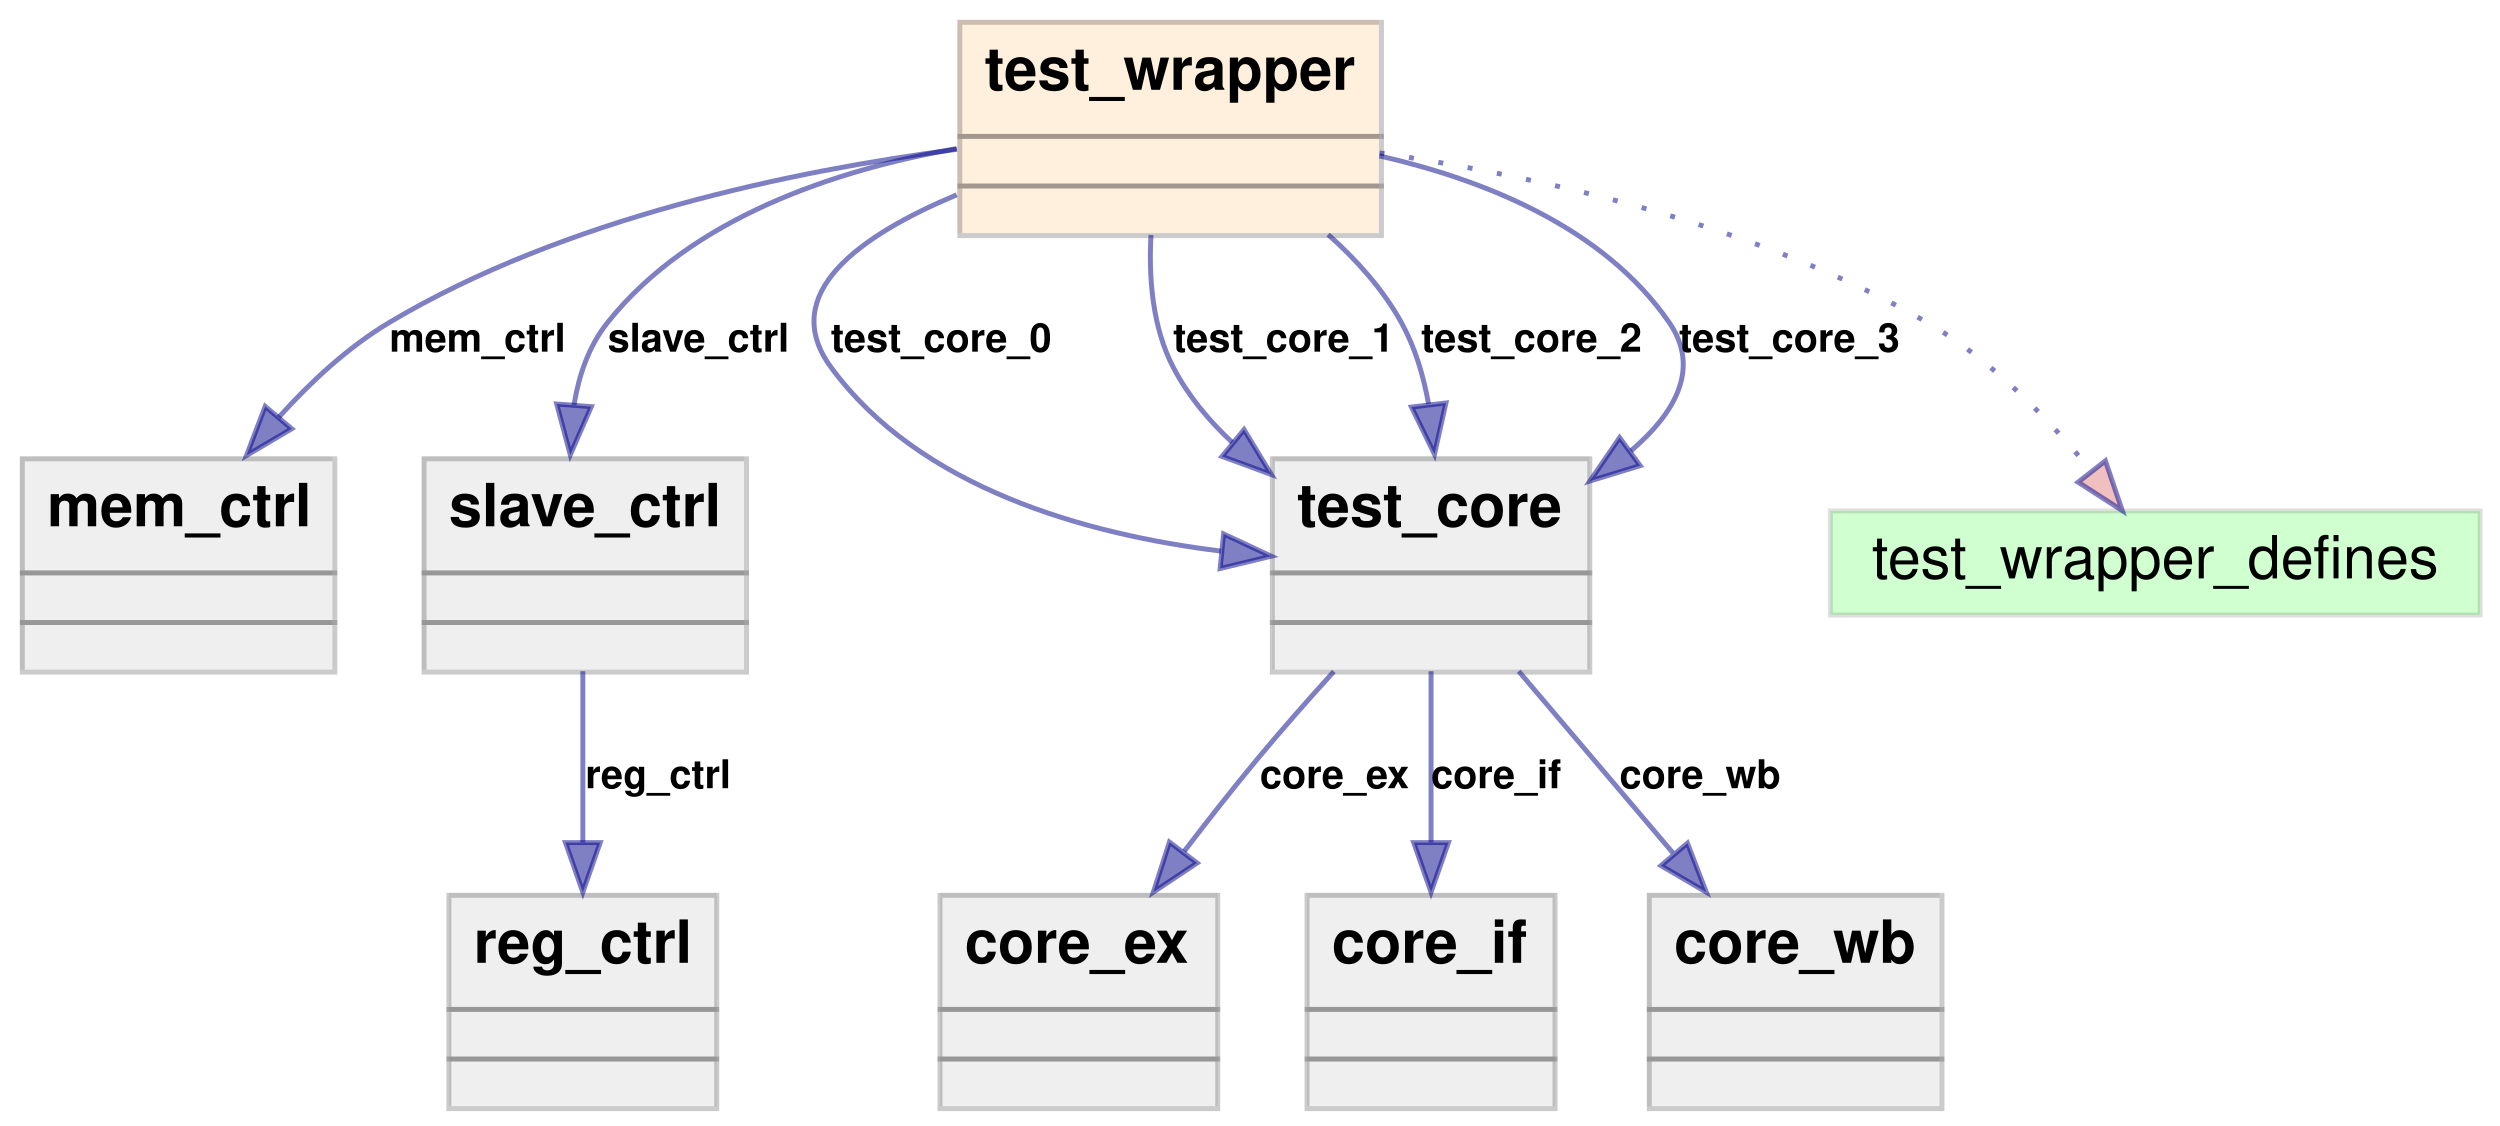
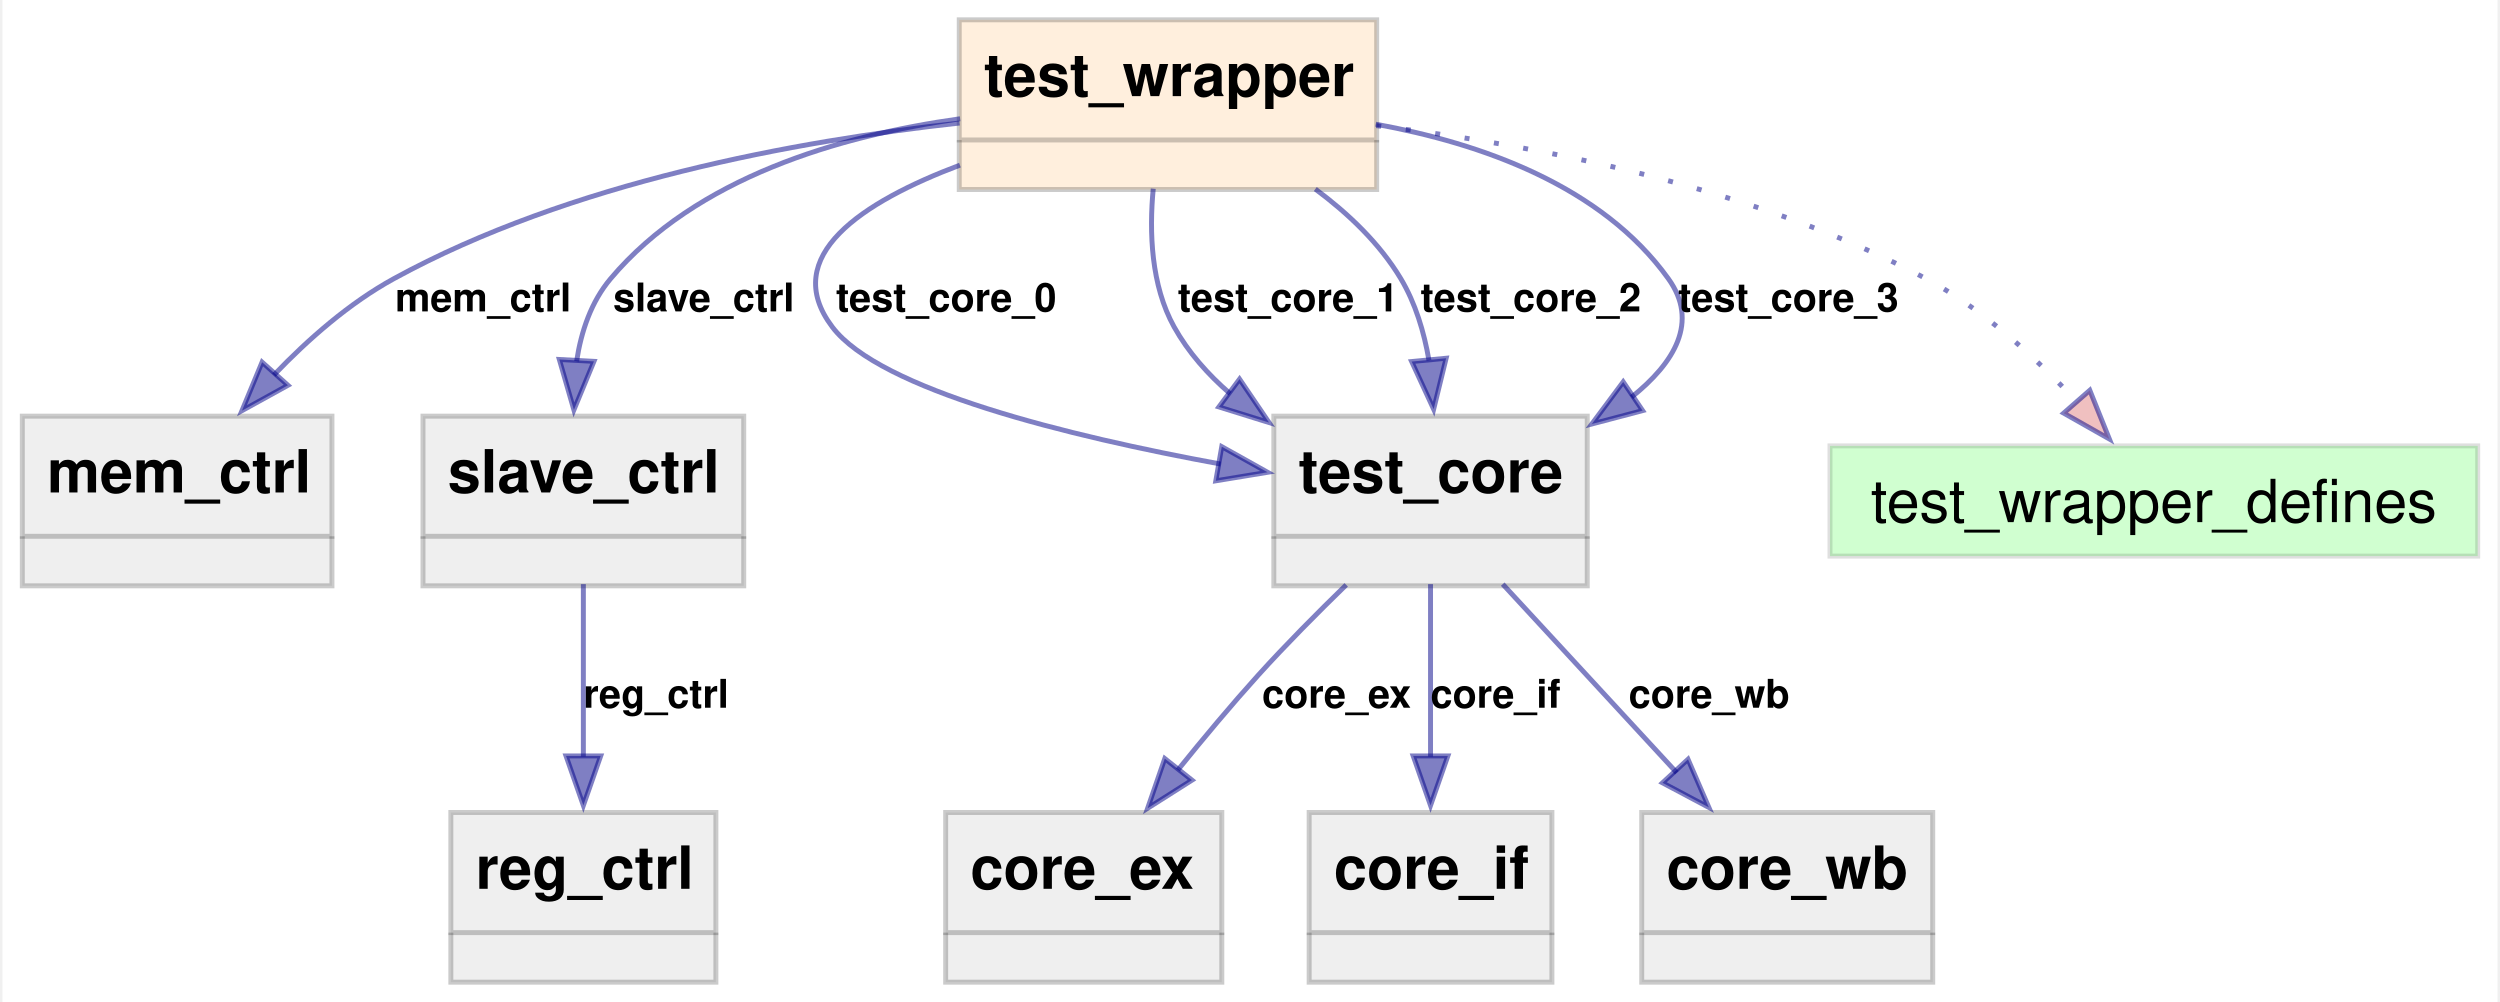
- <svg xmlns="http://www.w3.org/2000/svg" xmlns:xlink="http://www.w3.org/1999/xlink" width="504pt" height="227pt" viewBox="0.00 0.00 504.00 227.00">
-   <g id="graph0" class="graph" transform="scale(1 1) rotate(0) translate(4 223)">
-     <polygon fill="white" stroke="transparent" points="-4,4 -4,-223 500,-223 500,4 -4,4" />
+ <svg xmlns="http://www.w3.org/2000/svg" xmlns:xlink="http://www.w3.org/1999/xlink" width="504pt" height="202pt" viewBox="0.00 0.00 503.62 202.25">
+   <g id="graph0" class="graph" transform="scale(1 1) rotate(0) translate(4 198.25)">
+     <polygon fill="white" stroke="none" points="-4,4 -4,-198.25 499.62,-198.25 499.62,4 -4,4" />
    <g id="node1" class="node">
      <g id="a_node1">
-         <a xlink:href="html/mem_ctrl.html" xlink:title="&lt;TABLE&gt;" target="_MEM_CTRL">
-           <polygon fill="#000000" fill-opacity="0.063" stroke="transparent" points="63,-131 0,-131 0,-88 63,-88 63,-131" />
-           <polygon fill="none" stroke="#000000" stroke-opacity="0.204" points="0.5,-107.5 0.5,-130.5 63.5,-130.5 63.5,-107.5 0.5,-107.5" />
-           <text text-anchor="start" x="5.5" y="-116.9" font-family="Helvetica,Arial,sans-serif" font-weight="bold" font-size="12.00">mem_ctrl</text>
-           <polygon fill="none" stroke="#000000" stroke-opacity="0.204" points="0.5,-97.5 0.5,-107.5 63.5,-107.5 63.5,-97.5 0.5,-97.5" />
-           <polygon fill="none" stroke="#000000" stroke-opacity="0.204" points="0.5,-87.5 0.5,-97.5 63.5,-97.5 63.5,-87.5 0.5,-87.5" />
+         <a xlink:href="html/mem_ctrl.sv.html" xlink:title="mem_ctrl" target="mem_ctrl.sv">
+           <polygon fill="#000000" fill-opacity="0.063" stroke="none" points="62.5,-114.25 0,-114.25 0,-80 62.5,-80 62.5,-114.25" />
+           <polygon fill="none" stroke="#000000" stroke-opacity="0.204" points="0,-90 0,-114.25 62.5,-114.25 62.5,-90 0,-90" />
+           <text text-anchor="start" x="5" y="-98.85" font-family="Helvetica,Arial,sans-serif" font-weight="bold" font-size="12.00">mem_ctrl</text>
+           <polyline fill="none" stroke="#000000" stroke-opacity="0.204" points="0,-90 0,-80 62.5,-80 62.5,-90" />
        </a>
      </g>
    </g>
    <g id="node2" class="node">
      <g id="a_node2">
-         <a xlink:href="html/reg_ctrl.html" xlink:title="&lt;TABLE&gt;" target="_REG_CTRL">
-           <polygon fill="#000000" fill-opacity="0.063" stroke="transparent" points="140.5,-43 86.5,-43 86.5,0 140.5,0 140.5,-43" />
-           <polygon fill="none" stroke="#000000" stroke-opacity="0.204" points="86.5,-19.5 86.5,-42.5 140.5,-42.5 140.5,-19.5 86.5,-19.5" />
-           <text text-anchor="start" x="91.5" y="-28.9" font-family="Helvetica,Arial,sans-serif" font-weight="bold" font-size="12.00">reg_ctrl</text>
-           <polygon fill="none" stroke="#000000" stroke-opacity="0.204" points="86.5,-9.5 86.5,-19.5 140.5,-19.5 140.5,-9.5 86.5,-9.5" />
-           <polygon fill="none" stroke="#000000" stroke-opacity="0.204" points="86.5,0.5 86.5,-9.5 140.5,-9.5 140.5,0.5 86.5,0.5" />
+         <a xlink:href="html/reg_ctrl.sv.html" xlink:title="reg_ctrl" target="reg_ctrl.sv">
+           <polygon fill="#000000" fill-opacity="0.063" stroke="none" points="140,-34.25 86.5,-34.25 86.5,0 140,0 140,-34.25" />
+           <polygon fill="none" stroke="#000000" stroke-opacity="0.204" points="86.5,-10 86.5,-34.25 140,-34.25 140,-10 86.5,-10" />
+           <text text-anchor="start" x="91.5" y="-18.85" font-family="Helvetica,Arial,sans-serif" font-weight="bold" font-size="12.00">reg_ctrl</text>
+           <polyline fill="none" stroke="#000000" stroke-opacity="0.204" points="86.5,-10 86.5,0 140,0 140,-10" />
        </a>
      </g>
    </g>
    <g id="node3" class="node">
      <g id="a_node3">
-         <a xlink:href="html/slave_ctrl.html" xlink:title="&lt;TABLE&gt;" target="_SLAVE_CTRL">
-           <polygon fill="#000000" fill-opacity="0.063" stroke="transparent" points="146,-131 81,-131 81,-88 146,-88 146,-131" />
-           <polygon fill="none" stroke="#000000" stroke-opacity="0.204" points="81.5,-107.5 81.5,-130.5 146.5,-130.5 146.5,-107.5 81.5,-107.5" />
-           <text text-anchor="start" x="86.5" y="-116.9" font-family="Helvetica,Arial,sans-serif" font-weight="bold" font-size="12.00">slave_ctrl</text>
-           <polygon fill="none" stroke="#000000" stroke-opacity="0.204" points="81.5,-97.5 81.5,-107.5 146.5,-107.5 146.5,-97.5 81.5,-97.5" />
-           <polygon fill="none" stroke="#000000" stroke-opacity="0.204" points="81.5,-87.5 81.5,-97.5 146.5,-97.5 146.5,-87.5 81.5,-87.5" />
+         <a xlink:href="html/slave_ctrl.sv.html" xlink:title="slave_ctrl" target="slave_ctrl.sv">
+           <polygon fill="#000000" fill-opacity="0.063" stroke="none" points="145.62,-114.25 80.88,-114.25 80.88,-80 145.62,-80 145.62,-114.25" />
+           <polygon fill="none" stroke="#000000" stroke-opacity="0.204" points="80.88,-90 80.88,-114.25 145.62,-114.25 145.62,-90 80.88,-90" />
+           <text text-anchor="start" x="85.88" y="-98.85" font-family="Helvetica,Arial,sans-serif" font-weight="bold" font-size="12.00">slave_ctrl</text>
+           <polyline fill="none" stroke="#000000" stroke-opacity="0.204" points="80.88,-90 80.88,-80 145.62,-80 145.62,-90" />
        </a>
      </g>
    </g>
    <g id="edge1" class="edge">
-       <path fill="none" stroke="#000088" stroke-opacity="0.502" d="M113.5,-87.68C113.5,-77.33 113.5,-64.62 113.5,-53.17" />
-       <polygon fill="#000088" fill-opacity="0.502" stroke="#000088" stroke-opacity="0.502" points="117,-53.13 113.5,-43.13 110,-53.13 117,-53.13" />
-       <text text-anchor="start" x="114" y="-64.1" font-family="Helvetica,Arial,sans-serif" font-weight="bold" font-size="8.00">reg_ctrl</text>
+       <path fill="none" stroke="#000088" stroke-opacity="0.502" d="M113.25,-80.34C113.25,-70.36 113.25,-57.2 113.25,-45.55" />
+       <polygon fill="#000088" fill-opacity="0.502" stroke="#000088" stroke-opacity="0.502" points="116.75,-45.67 113.25,-35.67 109.75,-45.67 116.75,-45.67" />
+       <text text-anchor="start" x="113.25" y="-55.4" font-family="Helvetica,Arial,sans-serif" font-weight="bold" font-size="8.00">reg_ctrl</text>
    </g>
    <g id="node4" class="node">
      <g id="a_node4">
-         <a xlink:href="html/core_ex.html" xlink:title="&lt;TABLE&gt;" target="_CORE_EX">
-           <polygon fill="#000000" fill-opacity="0.063" stroke="transparent" points="241.5,-43 185.5,-43 185.5,0 241.5,0 241.5,-43" />
-           <polygon fill="none" stroke="#000000" stroke-opacity="0.204" points="185.5,-19.5 185.5,-42.5 241.5,-42.5 241.5,-19.5 185.5,-19.5" />
-           <text text-anchor="start" x="190.5" y="-28.9" font-family="Helvetica,Arial,sans-serif" font-weight="bold" font-size="12.00">core_ex</text>
-           <polygon fill="none" stroke="#000000" stroke-opacity="0.204" points="185.5,-9.5 185.5,-19.5 241.5,-19.5 241.5,-9.5 185.5,-9.5" />
-           <polygon fill="none" stroke="#000000" stroke-opacity="0.204" points="185.5,0.5 185.5,-9.5 241.5,-9.5 241.5,0.5 185.5,0.5" />
+         <a xlink:href="html/core_ex.sv.html" xlink:title="core_ex" target="core_ex.sv">
+           <polygon fill="#000000" fill-opacity="0.063" stroke="none" points="242.12,-34.25 186.38,-34.25 186.38,0 242.12,0 242.12,-34.25" />
+           <polygon fill="none" stroke="#000000" stroke-opacity="0.204" points="186.38,-10 186.38,-34.25 242.12,-34.25 242.12,-10 186.38,-10" />
+           <text text-anchor="start" x="191.38" y="-18.85" font-family="Helvetica,Arial,sans-serif" font-weight="bold" font-size="12.00">core_ex</text>
+           <polyline fill="none" stroke="#000000" stroke-opacity="0.204" points="186.38,-10 186.38,0 242.12,0 242.12,-10" />
        </a>
      </g>
    </g>
    <g id="node5" class="node">
      <g id="a_node5">
-         <a xlink:href="html/core_if.html" xlink:title="&lt;TABLE&gt;" target="_CORE_IF">
-           <polygon fill="#000000" fill-opacity="0.063" stroke="transparent" points="309.5,-43 259.5,-43 259.5,0 309.5,0 309.5,-43" />
-           <polygon fill="none" stroke="#000000" stroke-opacity="0.204" points="259.5,-19.5 259.5,-42.5 309.5,-42.5 309.5,-19.5 259.5,-19.5" />
-           <text text-anchor="start" x="264.5" y="-28.9" font-family="Helvetica,Arial,sans-serif" font-weight="bold" font-size="12.00">core_if</text>
-           <polygon fill="none" stroke="#000000" stroke-opacity="0.204" points="259.5,-9.5 259.5,-19.5 309.5,-19.5 309.5,-9.5 259.5,-9.5" />
-           <polygon fill="none" stroke="#000000" stroke-opacity="0.204" points="259.5,0.5 259.5,-9.5 309.5,-9.5 309.5,0.5 259.5,0.5" />
+         <a xlink:href="html/core_if.sv.html" xlink:title="core_if" target="core_if.sv">
+           <polygon fill="#000000" fill-opacity="0.063" stroke="none" points="308.75,-34.25 259.75,-34.25 259.75,0 308.75,0 308.75,-34.25" />
+           <polygon fill="none" stroke="#000000" stroke-opacity="0.204" points="259.75,-10 259.75,-34.25 308.75,-34.25 308.75,-10 259.75,-10" />
+           <text text-anchor="start" x="264.75" y="-18.85" font-family="Helvetica,Arial,sans-serif" font-weight="bold" font-size="12.00">core_if</text>
+           <polyline fill="none" stroke="#000000" stroke-opacity="0.204" points="259.75,-10 259.75,0 308.75,0 308.75,-10" />
        </a>
      </g>
    </g>
    <g id="node6" class="node">
      <g id="a_node6">
-         <a xlink:href="html/core_wb.html" xlink:title="&lt;TABLE&gt;" target="_CORE_WB">
-           <polygon fill="#000000" fill-opacity="0.063" stroke="transparent" points="387,-43 328,-43 328,0 387,0 387,-43" />
-           <polygon fill="none" stroke="#000000" stroke-opacity="0.204" points="328.5,-19.5 328.5,-42.5 387.5,-42.5 387.5,-19.5 328.5,-19.5" />
-           <text text-anchor="start" x="333.5" y="-28.9" font-family="Helvetica,Arial,sans-serif" font-weight="bold" font-size="12.00">core_wb</text>
-           <polygon fill="none" stroke="#000000" stroke-opacity="0.204" points="328.5,-9.5 328.5,-19.5 387.5,-19.5 387.5,-9.5 328.5,-9.5" />
-           <polygon fill="none" stroke="#000000" stroke-opacity="0.204" points="328.5,0.5 328.5,-9.5 387.5,-9.5 387.5,0.5 328.5,0.5" />
+         <a xlink:href="html/core_wb.sv.html" xlink:title="core_wb" target="core_wb.sv">
+           <polygon fill="#000000" fill-opacity="0.063" stroke="none" points="385.62,-34.25 326.88,-34.25 326.88,0 385.62,0 385.62,-34.25" />
+           <polygon fill="none" stroke="#000000" stroke-opacity="0.204" points="326.88,-10 326.88,-34.25 385.62,-34.25 385.62,-10 326.88,-10" />
+           <text text-anchor="start" x="331.88" y="-18.85" font-family="Helvetica,Arial,sans-serif" font-weight="bold" font-size="12.00">core_wb</text>
+           <polyline fill="none" stroke="#000000" stroke-opacity="0.204" points="326.88,-10 326.88,0 385.62,0 385.62,-10" />
        </a>
      </g>
    </g>
    <g id="node7" class="node">
      <g id="a_node7">
-         <a xlink:href="html/test_core.html" xlink:title="&lt;TABLE&gt;" target="_TEST_CORE">
-           <polygon fill="#000000" fill-opacity="0.063" stroke="transparent" points="316.5,-131 252.5,-131 252.5,-88 316.5,-88 316.5,-131" />
-           <polygon fill="none" stroke="#000000" stroke-opacity="0.204" points="252.5,-107.5 252.5,-130.5 316.5,-130.5 316.5,-107.5 252.5,-107.5" />
-           <text text-anchor="start" x="257.5" y="-116.9" font-family="Helvetica,Arial,sans-serif" font-weight="bold" font-size="12.00">test_core</text>
-           <polygon fill="none" stroke="#000000" stroke-opacity="0.204" points="252.5,-97.5 252.5,-107.5 316.5,-107.5 316.5,-97.5 252.5,-97.5" />
-           <polygon fill="none" stroke="#000000" stroke-opacity="0.204" points="252.5,-87.5 252.5,-97.5 316.5,-97.5 316.5,-87.5 252.5,-87.5" />
+         <a xlink:href="html/test_core.sv.html" xlink:title="test_core" target="test_core.sv">
+           <polygon fill="#000000" fill-opacity="0.063" stroke="none" points="315.88,-114.25 252.62,-114.25 252.62,-80 315.88,-80 315.88,-114.25" />
+           <polygon fill="none" stroke="#000000" stroke-opacity="0.204" points="252.62,-90 252.62,-114.25 315.88,-114.25 315.88,-90 252.62,-90" />
+           <text text-anchor="start" x="257.62" y="-98.85" font-family="Helvetica,Arial,sans-serif" font-weight="bold" font-size="12.00">test_core</text>
+           <polyline fill="none" stroke="#000000" stroke-opacity="0.204" points="252.62,-90 252.62,-80 315.88,-80 315.88,-90" />
        </a>
      </g>
    </g>
    <g id="edge2" class="edge">
-       <path fill="none" stroke="#000088" stroke-opacity="0.502" d="M264.9,-87.62C259.78,-81.99 254.35,-75.84 249.5,-70 244.59,-64.09 239.5,-57.61 234.75,-51.39" />
-       <polygon fill="#000088" fill-opacity="0.502" stroke="#000088" stroke-opacity="0.502" points="237.34,-49.02 228.52,-43.15 231.76,-53.24 237.34,-49.02" />
-       <text text-anchor="start" x="250" y="-64.1" font-family="Helvetica,Arial,sans-serif" font-weight="bold" font-size="8.00">core_ex</text>
+       <path fill="none" stroke="#000088" stroke-opacity="0.502" d="M267.23,-80.19C261.46,-74.58 255.06,-68.14 249.5,-62 244.04,-55.96 238.4,-49.21 233.27,-42.85" />
+       <polygon fill="#000088" fill-opacity="0.502" stroke="#000088" stroke-opacity="0.502" points="236.1,-40.78 227.15,-35.11 230.61,-45.13 236.1,-40.78" />
+       <text text-anchor="start" x="250.25" y="-55.4" font-family="Helvetica,Arial,sans-serif" font-weight="bold" font-size="8.00">core_ex</text>
    </g>
    <g id="edge3" class="edge">
-       <path fill="none" stroke="#000088" stroke-opacity="0.502" d="M284.5,-87.68C284.5,-77.33 284.5,-64.62 284.5,-53.17" />
-       <polygon fill="#000088" fill-opacity="0.502" stroke="#000088" stroke-opacity="0.502" points="288,-53.13 284.5,-43.13 281,-53.13 288,-53.13" />
-       <text text-anchor="start" x="284.5" y="-64.1" font-family="Helvetica,Arial,sans-serif" font-weight="bold" font-size="8.00">core_if</text>
+       <path fill="none" stroke="#000088" stroke-opacity="0.502" d="M284.25,-80.34C284.25,-70.36 284.25,-57.2 284.25,-45.55" />
+       <polygon fill="#000088" fill-opacity="0.502" stroke="#000088" stroke-opacity="0.502" points="287.75,-45.67 284.25,-35.67 280.75,-45.67 287.75,-45.67" />
+       <text text-anchor="start" x="284.25" y="-55.4" font-family="Helvetica,Arial,sans-serif" font-weight="bold" font-size="8.00">core_if</text>
    </g>
    <g id="edge4" class="edge">
-       <path fill="none" stroke="#000088" stroke-opacity="0.502" d="M302.17,-87.68C311.5,-76.7 323.08,-63.05 333.23,-51.09" />
-       <polygon fill="#000088" fill-opacity="0.502" stroke="#000088" stroke-opacity="0.502" points="336.19,-53.02 339.99,-43.13 330.85,-48.49 336.19,-53.02" />
-       <text text-anchor="start" x="322.5" y="-64.1" font-family="Helvetica,Arial,sans-serif" font-weight="bold" font-size="8.00">core_wb</text>
+       <path fill="none" stroke="#000088" stroke-opacity="0.502" d="M298.82,-80.34C308.9,-69.42 322.51,-54.67 333.95,-42.28" />
+       <polygon fill="#000088" fill-opacity="0.502" stroke="#000088" stroke-opacity="0.502" points="336.22,-44.99 340.43,-35.27 331.07,-40.24 336.22,-44.99" />
+       <text text-anchor="start" x="324.25" y="-55.4" font-family="Helvetica,Arial,sans-serif" font-weight="bold" font-size="8.00">core_wb</text>
    </g>
    <g id="node8" class="node">
      <g id="a_node8">
-         <a xlink:href="html/test_wrapper.html" xlink:title="&lt;TABLE&gt;" target="_TEST_WRAPPER">
-           <polygon fill="#ff8800" fill-opacity="0.133" stroke="transparent" points="274,-219 189,-219 189,-176 274,-176 274,-219" />
-           <polygon fill="none" stroke="#000000" stroke-opacity="0.204" points="189.5,-195.5 189.5,-218.5 274.5,-218.5 274.5,-195.5 189.5,-195.5" />
-           <text text-anchor="start" x="194.5" y="-204.9" font-family="Helvetica,Arial,sans-serif" font-weight="bold" font-size="12.00">test_wrapper</text>
-           <polygon fill="none" stroke="#000000" stroke-opacity="0.204" points="189.5,-185.5 189.5,-195.5 274.5,-195.5 274.5,-185.5 189.5,-185.5" />
-           <polygon fill="none" stroke="#000000" stroke-opacity="0.204" points="189.5,-175.5 189.5,-185.5 274.5,-185.5 274.5,-175.5 189.5,-175.5" />
+         <a xlink:href="html/test_wrapper.sv.html" xlink:title="test_wrapper" target="test_wrapper.sv">
+           <polygon fill="#ff8800" fill-opacity="0.133" stroke="none" points="273.38,-194.25 189.12,-194.25 189.12,-160 273.38,-160 273.38,-194.25" />
+           <polygon fill="none" stroke="#000000" stroke-opacity="0.204" points="189.12,-170 189.12,-194.25 273.38,-194.25 273.38,-170 189.12,-170" />
+           <text text-anchor="start" x="194.12" y="-178.85" font-family="Helvetica,Arial,sans-serif" font-weight="bold" font-size="12.00">test_wrapper</text>
+           <polyline fill="none" stroke="#000000" stroke-opacity="0.204" points="189.12,-170 189.12,-160 273.38,-160 273.38,-170" />
        </a>
      </g>
    </g>
    <g id="edge5" class="edge">
-       <path fill="none" stroke="#000088" stroke-opacity="0.502" d="M188.94,-192.91C155.81,-188.56 109.69,-178.99 74.5,-158 66.22,-153.06 58.62,-146.02 52.19,-138.87" />
-       <polygon fill="#000088" fill-opacity="0.502" stroke="#000088" stroke-opacity="0.502" points="54.81,-136.56 45.69,-131.17 49.46,-141.07 54.81,-136.56" />
-       <text text-anchor="start" x="74.5" y="-152.1" font-family="Helvetica,Arial,sans-serif" font-weight="bold" font-size="8.00">mem_ctrl</text>
+       <path fill="none" stroke="#000088" stroke-opacity="0.502" d="M189.19,-173.42C156.38,-169.83 110.56,-161.47 75,-142 66.05,-137.1 57.72,-129.8 50.79,-122.56" />
+       <polygon fill="#000088" fill-opacity="0.502" stroke="#000088" stroke-opacity="0.502" points="53.62,-120.48 44.34,-115.36 48.4,-125.15 53.62,-120.48" />
+       <text text-anchor="start" x="75.25" y="-135.4" font-family="Helvetica,Arial,sans-serif" font-weight="bold" font-size="8.00">mem_ctrl</text>
    </g>
    <g id="edge6" class="edge">
-       <path fill="none" stroke="#000088" stroke-opacity="0.502" d="M188.82,-193.05C164.41,-188.73 135.37,-179.14 118.5,-158 114.72,-153.27 112.69,-147.37 111.72,-141.36" />
-       <polygon fill="#000088" fill-opacity="0.502" stroke="#000088" stroke-opacity="0.502" points="115.21,-141.02 110.97,-131.31 108.23,-141.55 115.21,-141.02" />
-       <text text-anchor="start" x="118.5" y="-152.1" font-family="Helvetica,Arial,sans-serif" font-weight="bold" font-size="8.00">slave_ctrl</text>
+       <path fill="none" stroke="#000088" stroke-opacity="0.502" d="M189.3,-174.28C165.04,-170.9 135.98,-162.44 118.75,-142 114.83,-137.35 112.81,-131.38 111.89,-125.34" />
+       <polygon fill="#000088" fill-opacity="0.502" stroke="#000088" stroke-opacity="0.502" points="115.39,-125.31 111.34,-115.51 108.4,-125.69 115.39,-125.31" />
+       <text text-anchor="start" x="119.25" y="-135.4" font-family="Helvetica,Arial,sans-serif" font-weight="bold" font-size="8.00">slave_ctrl</text>
    </g>
    <g id="edge7" class="edge">
-       <path fill="none" stroke="#000088" stroke-opacity="0.502" d="M188.88,-183.72C169.36,-175.57 152.71,-163.76 163.5,-149 181.38,-124.54 214.94,-115.25 242.19,-111.89" />
-       <polygon fill="#000088" fill-opacity="0.502" stroke="#000088" stroke-opacity="0.502" points="242.68,-115.36 252.28,-110.87 241.98,-108.39 242.68,-115.36" />
-       <text text-anchor="start" x="163.5" y="-152.1" font-family="Helvetica,Arial,sans-serif" font-weight="bold" font-size="8.00">test_core_0</text>
+       <path fill="none" stroke="#000088" stroke-opacity="0.502" d="M189.26,-164.92C169.62,-157.52 152.68,-146.55 163.5,-132.25 173.1,-119.56 211.05,-110.24 241.88,-104.58" />
+       <polygon fill="#000088" fill-opacity="0.502" stroke="#000088" stroke-opacity="0.502" points="242.11,-108.09 251.36,-102.92 240.91,-101.2 242.11,-108.09" />
+       <text text-anchor="start" x="164.25" y="-135.4" font-family="Helvetica,Arial,sans-serif" font-weight="bold" font-size="8.00">test_core_0</text>
    </g>
    <g id="edge8" class="edge">
-       <path fill="none" stroke="#000088" stroke-opacity="0.502" d="M228.04,-175.64C227.56,-166.96 228.33,-157.06 232.5,-149 235.45,-143.3 239.66,-138.23 244.44,-133.79" />
-       <polygon fill="#000088" fill-opacity="0.502" stroke="#000088" stroke-opacity="0.502" points="246.8,-136.39 252.3,-127.33 242.36,-130.98 246.8,-136.39" />
-       <text text-anchor="start" x="232.5" y="-152.1" font-family="Helvetica,Arial,sans-serif" font-weight="bold" font-size="8.00">test_core_1</text>
+       <path fill="none" stroke="#000088" stroke-opacity="0.502" d="M228.28,-160.16C227.45,-151.4 227.83,-140.64 232.5,-132.25 235.34,-127.15 239.3,-122.68 243.78,-118.8" />
+       <polygon fill="#000088" fill-opacity="0.502" stroke="#000088" stroke-opacity="0.502" points="245.7,-121.73 251.65,-112.96 241.53,-116.11 245.7,-121.73" />
+       <text text-anchor="start" x="233.25" y="-135.4" font-family="Helvetica,Arial,sans-serif" font-weight="bold" font-size="8.00">test_core_1</text>
    </g>
    <g id="edge9" class="edge">
-       <path fill="none" stroke="#000088" stroke-opacity="0.502" d="M263.74,-175.72C269.5,-170.6 274.83,-164.65 278.5,-158 281.27,-153 282.98,-147.26 284,-141.54" />
-       <polygon fill="#000088" fill-opacity="0.502" stroke="#000088" stroke-opacity="0.502" points="287.5,-141.76 285.19,-131.42 280.55,-140.94 287.5,-141.76" />
-       <text text-anchor="start" x="282.5" y="-152.1" font-family="Helvetica,Arial,sans-serif" font-weight="bold" font-size="8.00">test_core_2</text>
+       <path fill="none" stroke="#000088" stroke-opacity="0.502" d="M260.99,-160.09C267.66,-155.15 274,-149.09 278.25,-142 281.2,-137.06 282.94,-131.27 283.93,-125.53" />
+       <polygon fill="#000088" fill-opacity="0.502" stroke="#000088" stroke-opacity="0.502" points="287.4,-125.94 284.88,-115.65 280.44,-125.27 287.4,-125.94" />
+       <text text-anchor="start" x="282.25" y="-135.4" font-family="Helvetica,Arial,sans-serif" font-weight="bold" font-size="8.00">test_core_2</text>
    </g>
    <g id="edge10" class="edge">
-       <path fill="none" stroke="#000088" stroke-opacity="0.502" d="M274.09,-191.57C295.38,-186.72 319.35,-177.08 332.5,-158 338.89,-148.72 333.72,-139.72 324.77,-132.09" />
-       <polygon fill="#000088" fill-opacity="0.502" stroke="#000088" stroke-opacity="0.502" points="326.66,-129.13 316.53,-126.03 322.51,-134.77 326.66,-129.13" />
-       <text text-anchor="start" x="334.5" y="-152.1" font-family="Helvetica,Arial,sans-serif" font-weight="bold" font-size="8.00">test_core_3</text>
+       <path fill="none" stroke="#000088" stroke-opacity="0.502" d="M273.19,-173.18C294.56,-169.3 318.81,-160.72 332.25,-142 338.49,-133.31 333.53,-125.05 324.82,-118.08" />
+       <polygon fill="#000088" fill-opacity="0.502" stroke="#000088" stroke-opacity="0.502" points="327.06,-115.37 316.81,-112.67 323.14,-121.17 327.06,-115.37" />
+       <text text-anchor="start" x="334.25" y="-135.4" font-family="Helvetica,Arial,sans-serif" font-weight="bold" font-size="8.00">test_core_3</text>
    </g>
    <g id="node9" class="node">
      <g id="a_node9">
-         <a xlink:href="html/test_wrapper_defines.html" xlink:title="test_wrapper_defines" target="_TEST_WRAPPER_DEFINES">
-           <polygon fill="#d0ffd0" stroke="#000000" stroke-opacity="0.125" points="496,-120 365,-120 365,-99 496,-99 496,-120" />
-           <text text-anchor="middle" x="430.5" y="-106.4" font-family="Helvetica,Arial,sans-serif" font-size="12.00">test_wrapper_defines</text>
+         <a xlink:href="html/test_wrapper_defines.vh.html" xlink:title="test_wrapper_defines" target="test_wrapper_defines.vh">
+           <polygon fill="#d0ffd0" stroke="#000000" stroke-opacity="0.125" points="495.62,-108.25 364.88,-108.25 364.88,-86 495.62,-86 495.62,-108.25" />
+           <text text-anchor="middle" x="430.25" y="-92.85" font-family="Helvetica,Arial,sans-serif" font-size="12.00">test_wrapper_defines</text>
        </a>
      </g>
    </g>
    <g id="edge11" class="edge">
-       <path fill="none" stroke="#000088" stroke-dasharray="1,5" stroke-opacity="0.502" d="M274.12,-192.17C306.21,-187.45 350.35,-177.73 384.5,-158 397.55,-150.46 409.31,-138.17 417.67,-127.98" />
-       <polygon fill="#f0c0c0" stroke="#000088" stroke-opacity="0.502" points="420.45,-130.1 423.85,-120.06 414.94,-125.79 420.45,-130.1" />
+       <path fill="none" stroke="#000088" stroke-dasharray="1,5" stroke-opacity="0.502" d="M273.3,-172.89C305.29,-169.01 349.56,-160.53 384.25,-142 395.81,-135.83 406.54,-125.94 414.73,-117.11" />
+       <polygon fill="#f0c0c0" stroke="#000088" stroke-opacity="0.502" points="417.32,-119.47 421.27,-109.64 412.05,-114.86 417.32,-119.47" />
    </g>
  </g>
</svg>
